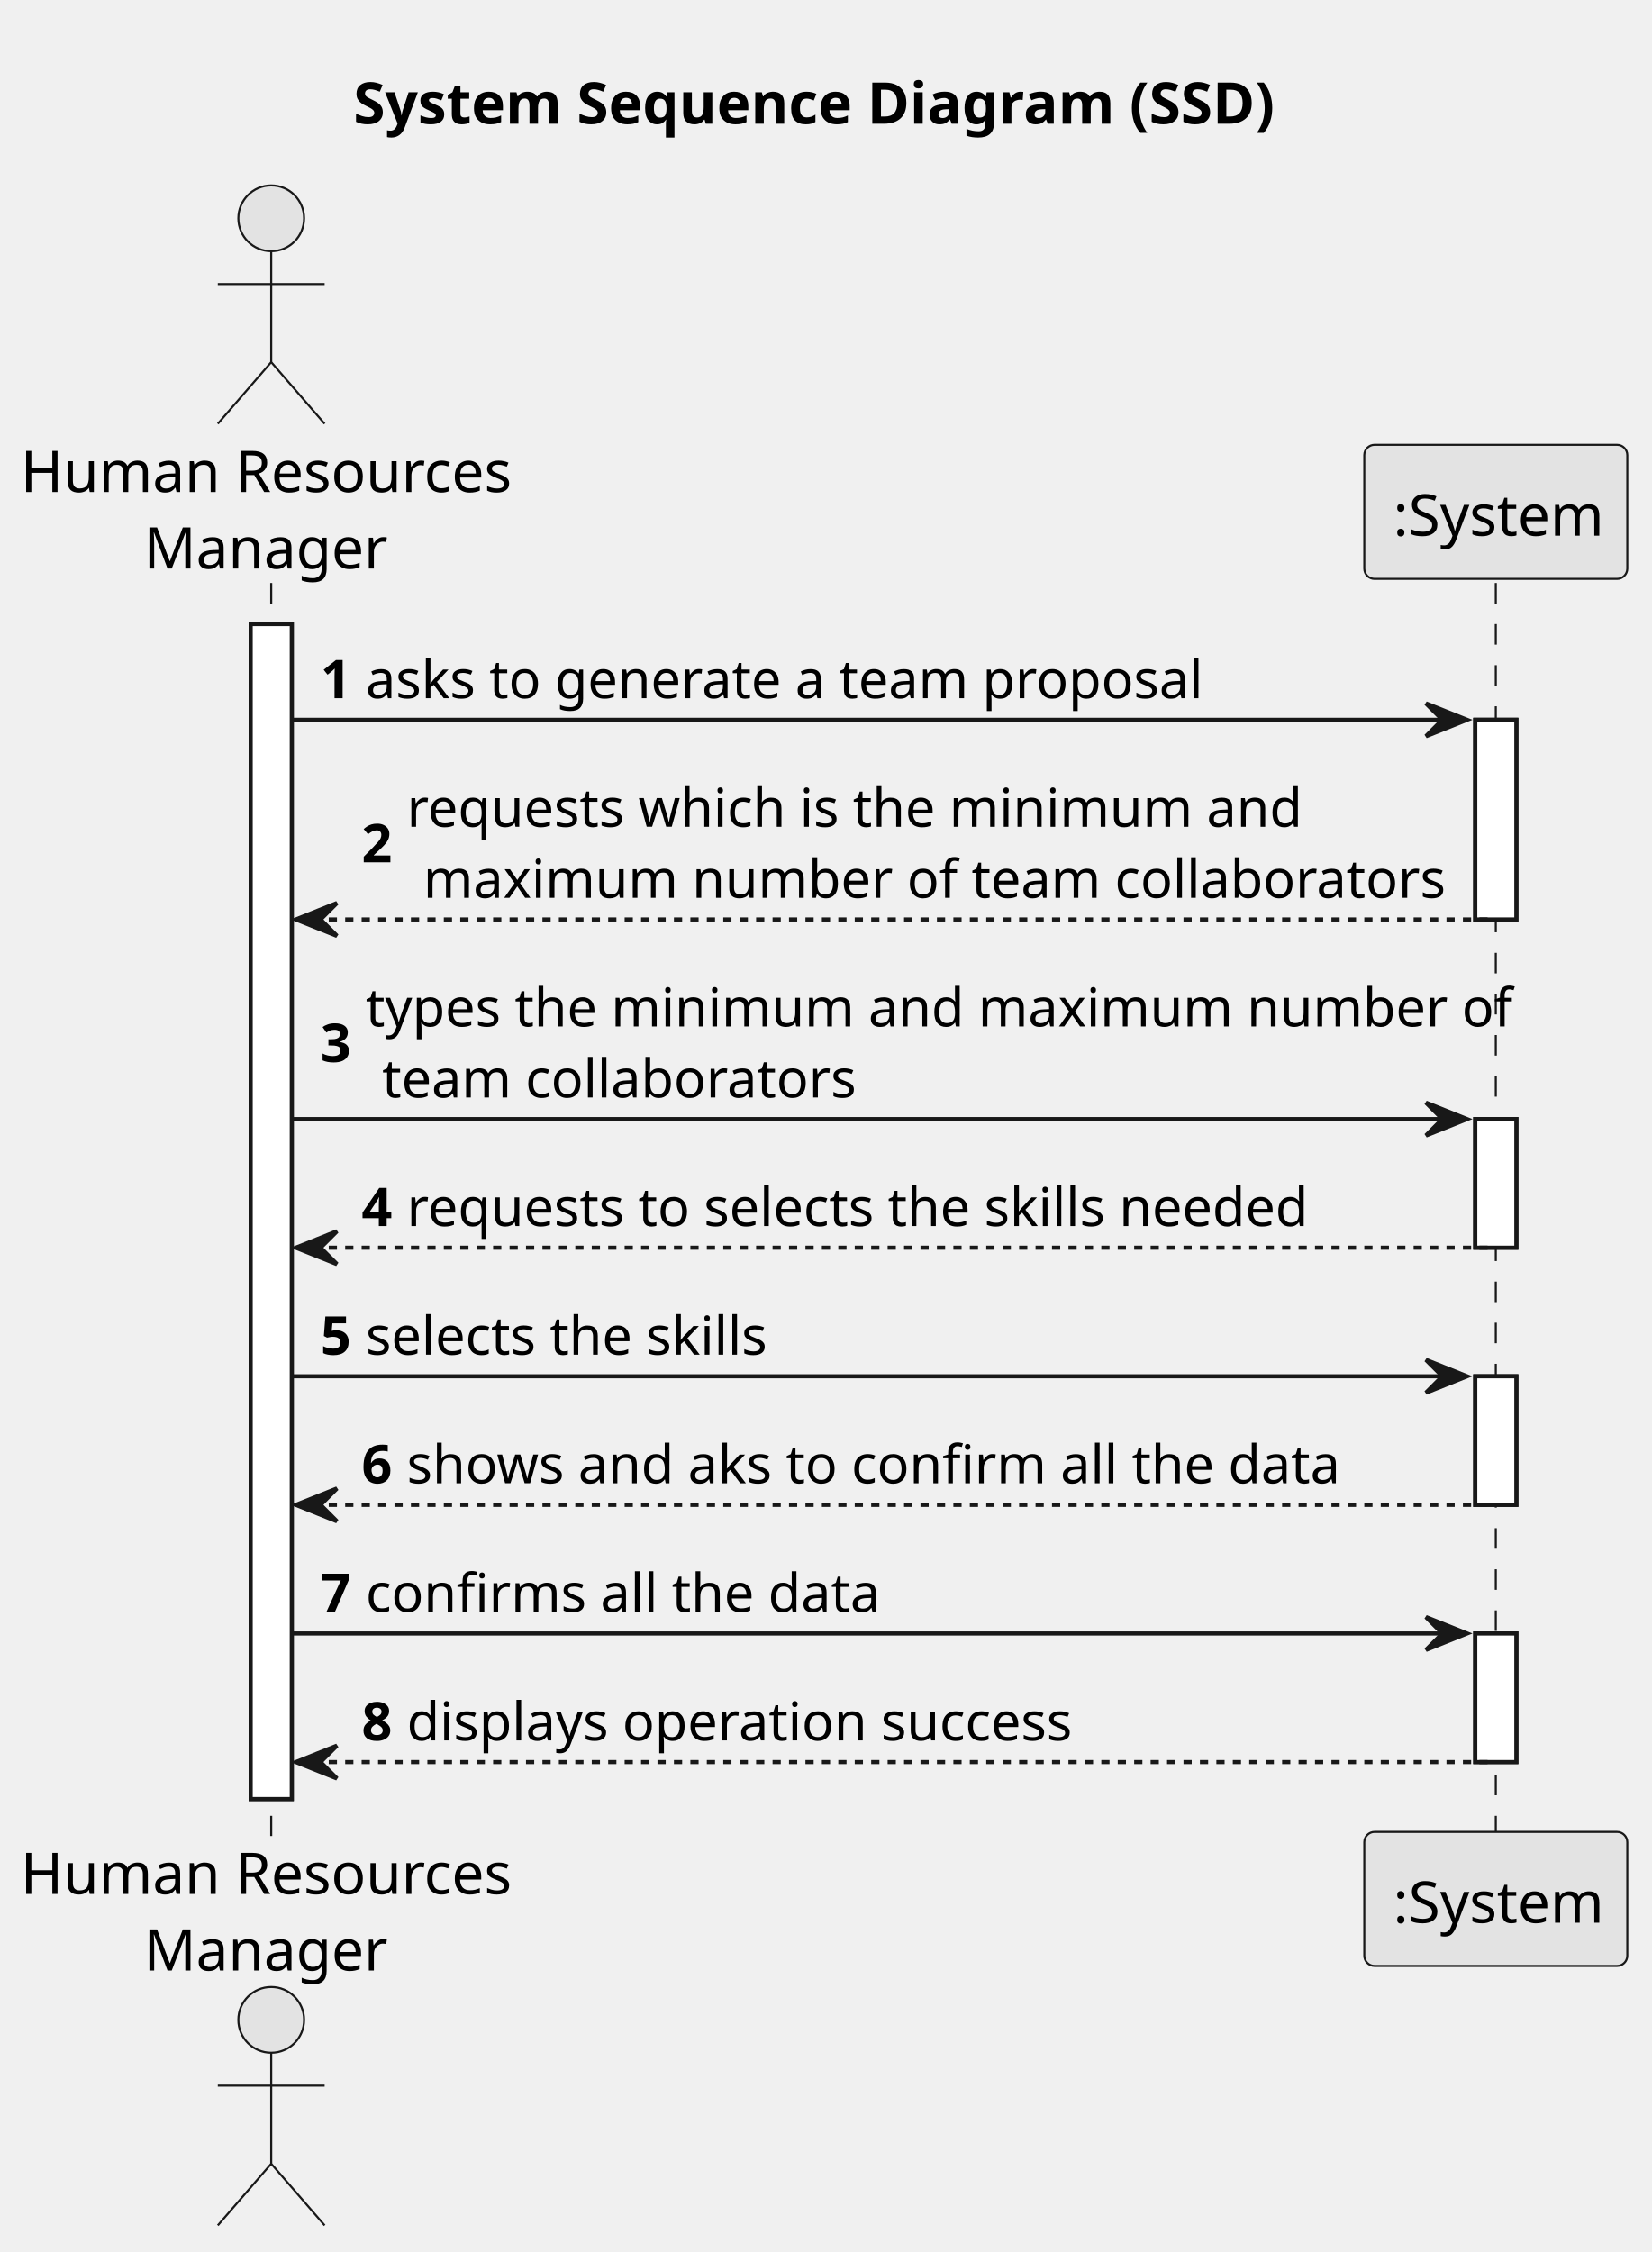
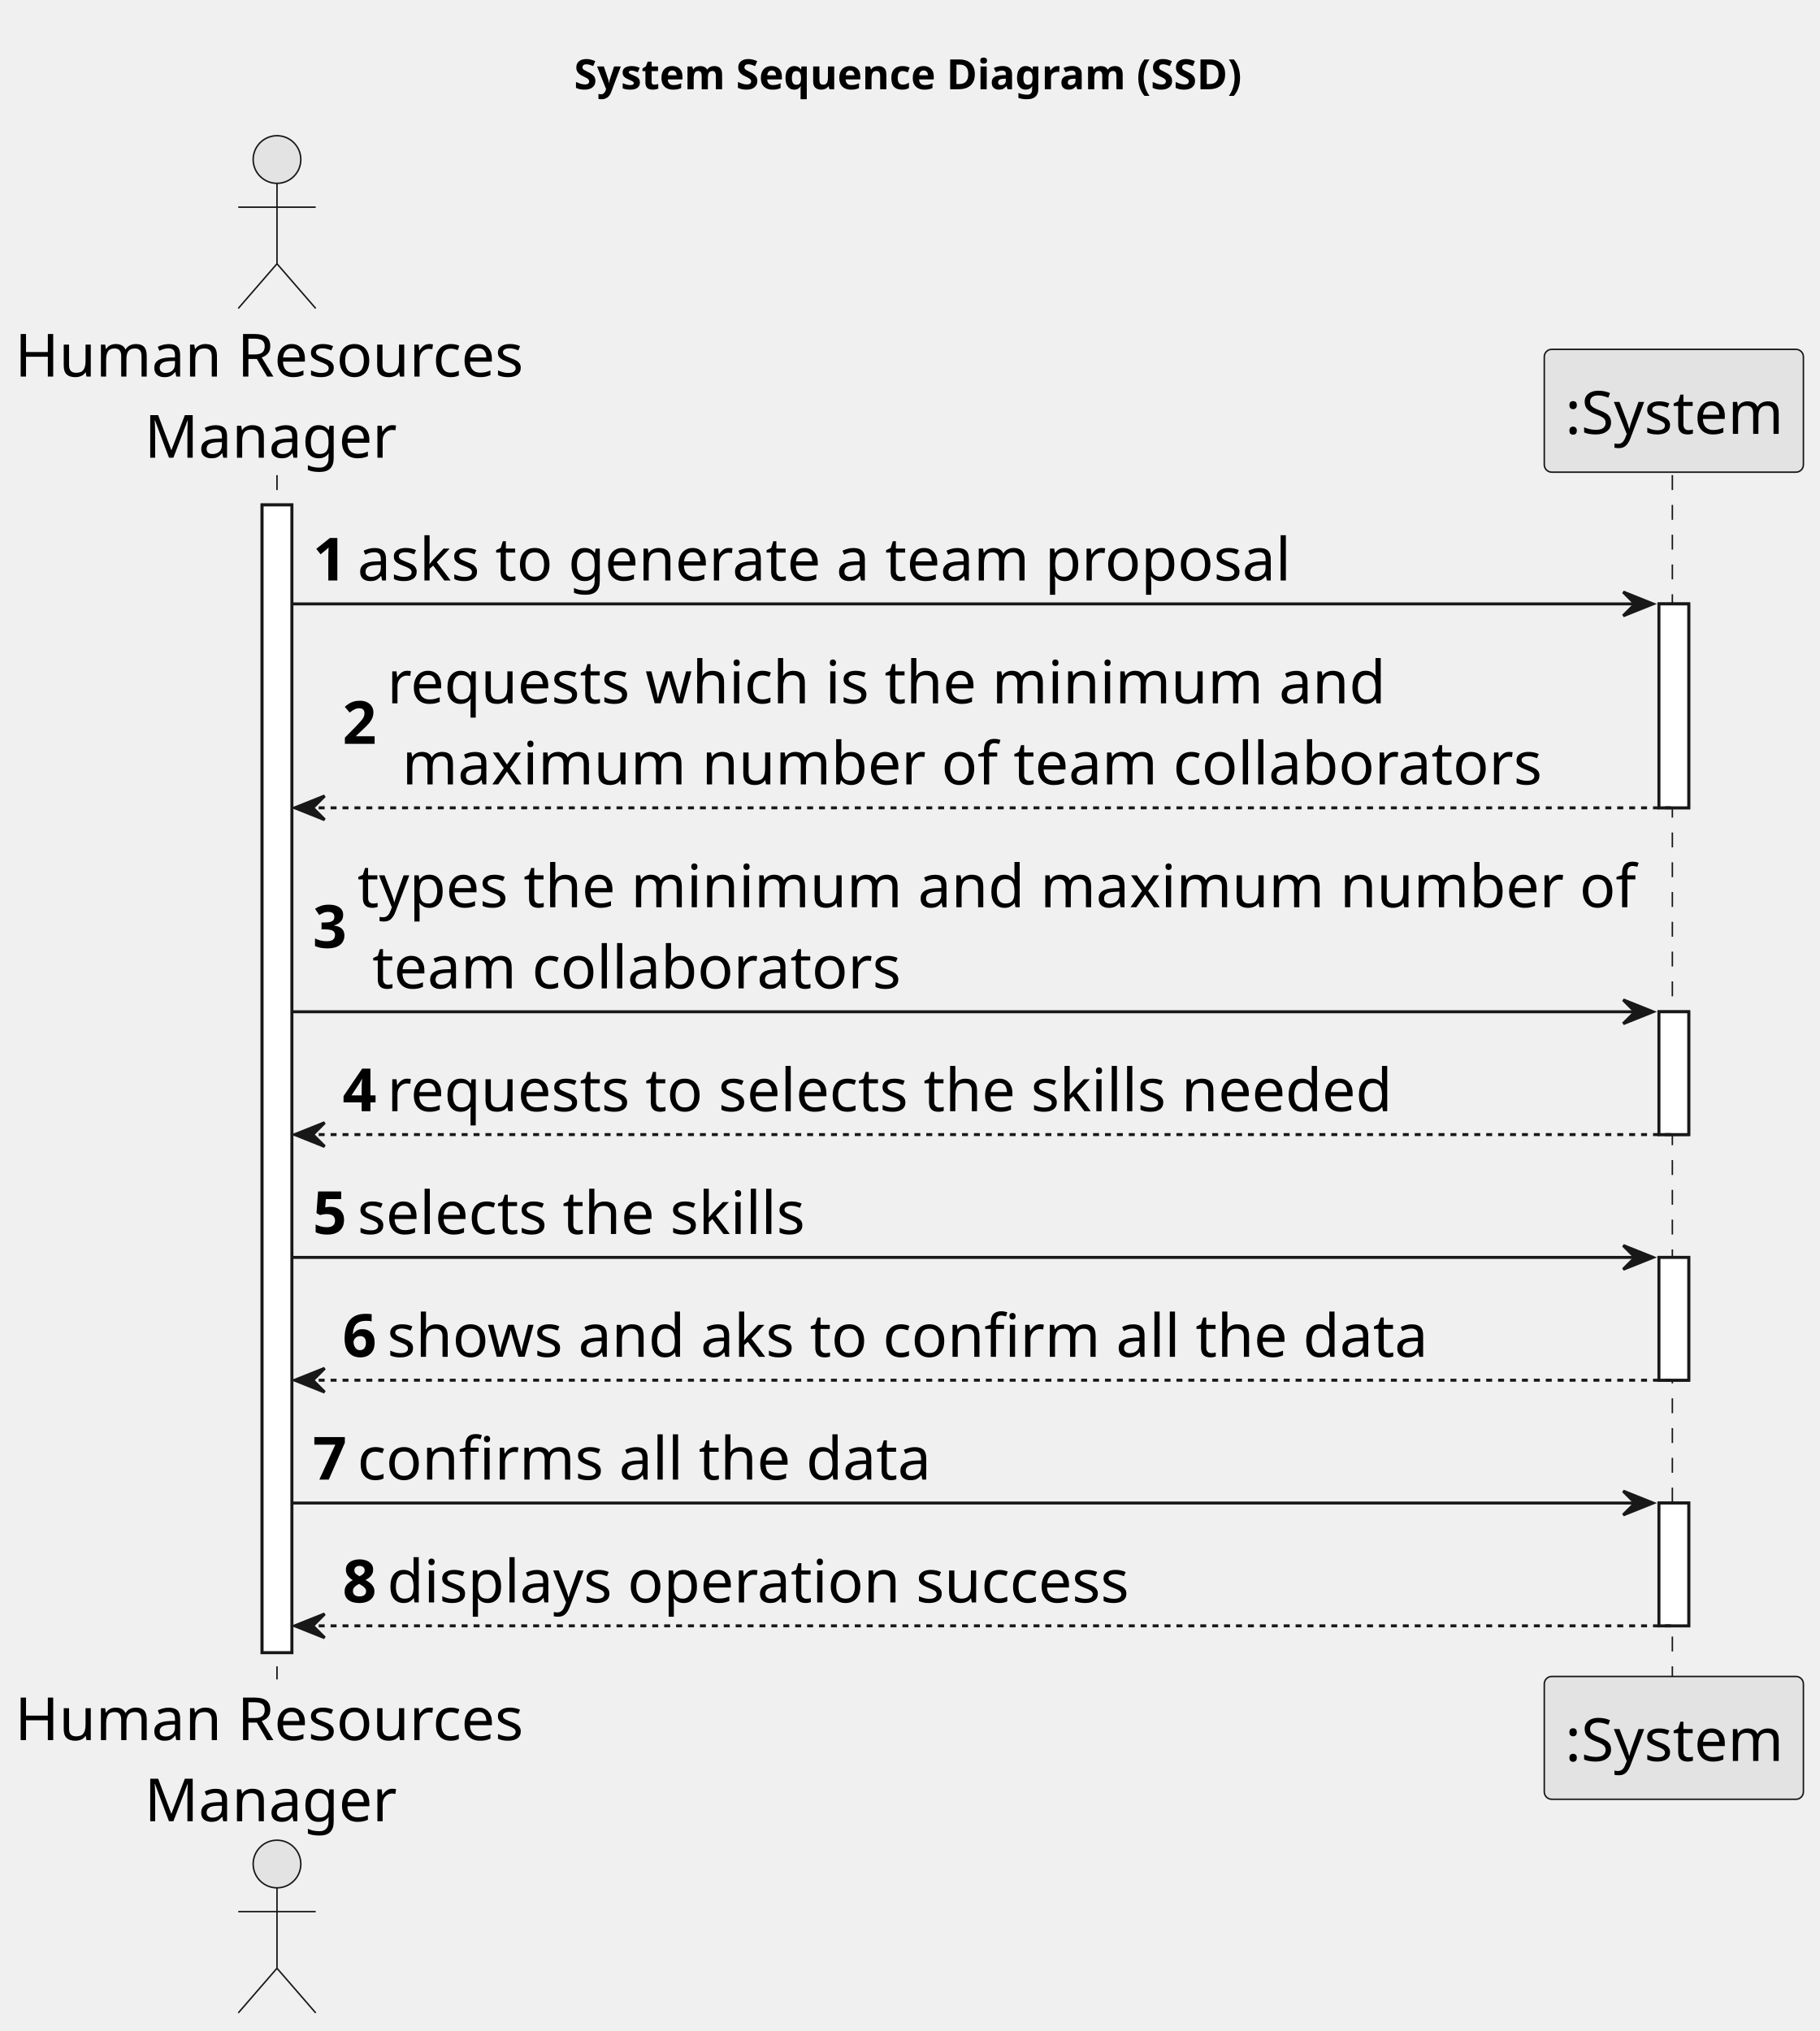
- <svg xmlns="http://www.w3.org/2000/svg" contentStyleType="text/css" height="548px" preserveAspectRatio="none" style="width:402px;height:548px;background:#FFFFFF;" version="1.1" viewBox="0 0 402 548" width="402px" zoomAndPan="magnify">
+ <svg xmlns="http://www.w3.org/2000/svg" contentStyleType="text/css" height="682px" preserveAspectRatio="none" style="width:611px;height:682px;background:#FFFFFF;" version="1.1" viewBox="0 0 611 682" width="611px" zoomAndPan="magnify">
  <defs />
  <g>
-     <text fill="#000000" font-family="sans-serif" font-size="14" font-weight="bold" lengthAdjust="spacing" textLength="228" x="86" y="30.107">System Sequence Diagram (SSD)</text>
-     <rect fill="#FFFFFF" height="285.91" style="stroke:#181818;stroke-width:1.0;" width="10" x="61" y="151.863" />
-     <rect fill="#FFFFFF" height="48.582" style="stroke:#181818;stroke-width:1.0;" width="10" x="359" y="175.154" />
-     <rect fill="#FFFFFF" height="31.291" style="stroke:#181818;stroke-width:1.0;" width="10" x="359" y="272.318" />
-     <rect fill="#FFFFFF" height="31.291" style="stroke:#181818;stroke-width:1.0;" width="10" x="359" y="334.9" />
-     <rect fill="#FFFFFF" height="31.291" style="stroke:#181818;stroke-width:1.0;" width="10" x="359" y="397.482" />
-     <line style="stroke:#181818;stroke-width:0.5;stroke-dasharray:5.0,5.0;" x1="66" x2="66" y1="141.863" y2="446.773" />
-     <line style="stroke:#181818;stroke-width:0.5;stroke-dasharray:5.0,5.0;" x1="364" x2="364" y1="141.863" y2="446.773" />
-     <text fill="#000000" font-family="sans-serif" font-size="14" lengthAdjust="spacing" textLength="116" x="5" y="119.728">Human Resources</text>
-     <text fill="#000000" font-family="sans-serif" font-size="14" lengthAdjust="spacing" textLength="56" x="35" y="138.35">Manager</text>
-     <ellipse cx="66" cy="53.121" fill="#E3E3E3" rx="8" ry="8" style="stroke:#181818;stroke-width:0.5;" />
-     <path d="M66,61.121 L66,88.121 M53,69.121 L79,69.121 M66,88.121 L53,103.121 M66,88.121 L79,103.121 " fill="none" style="stroke:#181818;stroke-width:0.5;" />
-     <text fill="#000000" font-family="sans-serif" font-size="14" lengthAdjust="spacing" textLength="116" x="5" y="460.881">Human Resources</text>
-     <text fill="#000000" font-family="sans-serif" font-size="14" lengthAdjust="spacing" textLength="56" x="35" y="479.502">Manager</text>
-     <ellipse cx="66" cy="491.516" fill="#E3E3E3" rx="8" ry="8" style="stroke:#181818;stroke-width:0.5;" />
-     <path d="M66,499.516 L66,526.516 M53,507.516 L79,507.516 M66,526.516 L53,541.516 M66,526.516 L79,541.516 " fill="none" style="stroke:#181818;stroke-width:0.5;" />
-     <rect fill="#E3E3E3" height="32.621" rx="2.5" ry="2.5" style="stroke:#181818;stroke-width:0.5;" width="64" x="332" y="108.242" />
-     <text fill="#000000" font-family="sans-serif" font-size="14" lengthAdjust="spacing" textLength="50" x="339" y="130.35">:System</text>
-     <rect fill="#E3E3E3" height="32.621" rx="2.5" ry="2.5" style="stroke:#181818;stroke-width:0.5;" width="64" x="332" y="445.773" />
-     <text fill="#000000" font-family="sans-serif" font-size="14" lengthAdjust="spacing" textLength="50" x="339" y="467.881">:System</text>
-     <rect fill="#FFFFFF" height="285.91" style="stroke:#181818;stroke-width:1.0;" width="10" x="61" y="151.863" />
-     <rect fill="#FFFFFF" height="48.582" style="stroke:#181818;stroke-width:1.0;" width="10" x="359" y="175.154" />
-     <rect fill="#FFFFFF" height="31.291" style="stroke:#181818;stroke-width:1.0;" width="10" x="359" y="272.318" />
-     <rect fill="#FFFFFF" height="31.291" style="stroke:#181818;stroke-width:1.0;" width="10" x="359" y="334.9" />
-     <rect fill="#FFFFFF" height="31.291" style="stroke:#181818;stroke-width:1.0;" width="10" x="359" y="397.482" />
-     <polygon fill="#181818" points="347,171.154,357,175.154,347,179.154,351,175.154" style="stroke:#181818;stroke-width:1.0;" />
-     <line style="stroke:#181818;stroke-width:1.0;" x1="71" x2="353" y1="175.154" y2="175.154" />
-     <text fill="#000000" font-family="sans-serif" font-size="13" font-weight="bold" lengthAdjust="spacing" textLength="7" x="78" y="169.892">1</text>
-     <text fill="#000000" font-family="sans-serif" font-size="13" lengthAdjust="spacing" textLength="194" x="89" y="169.892">asks to generate a team proposal</text>
-     <polygon fill="#181818" points="82,219.736,72,223.736,82,227.736,78,223.736" style="stroke:#181818;stroke-width:1.0;" />
-     <line style="stroke:#181818;stroke-width:1.0;stroke-dasharray:2.0,2.0;" x1="76" x2="363" y1="223.736" y2="223.736" />
-     <text fill="#000000" font-family="sans-serif" font-size="13" font-weight="bold" lengthAdjust="spacing" textLength="7" x="88" y="209.828">2</text>
-     <text fill="#000000" font-family="sans-serif" font-size="13" lengthAdjust="spacing" textLength="205" x="99" y="201.183">requests which is the minimum and</text>
-     <text fill="#000000" font-family="sans-serif" font-size="13" lengthAdjust="spacing" textLength="229" x="103" y="218.474">maximum number of team collaborators</text>
-     <polygon fill="#181818" points="347,268.318,357,272.318,347,276.318,351,272.318" style="stroke:#181818;stroke-width:1.0;" />
-     <line style="stroke:#181818;stroke-width:1.0;" x1="71" x2="353" y1="272.318" y2="272.318" />
-     <text fill="#000000" font-family="sans-serif" font-size="13" font-weight="bold" lengthAdjust="spacing" textLength="7" x="78" y="258.41">3</text>
-     <text fill="#000000" font-family="sans-serif" font-size="13" lengthAdjust="spacing" textLength="258" x="89" y="249.765">types the minimum and maximum number of</text>
-     <text fill="#000000" font-family="sans-serif" font-size="13" lengthAdjust="spacing" textLength="107" x="93" y="267.056">team collaborators</text>
-     <polygon fill="#181818" points="82,299.609,72,303.609,82,307.609,78,303.609" style="stroke:#181818;stroke-width:1.0;" />
-     <line style="stroke:#181818;stroke-width:1.0;stroke-dasharray:2.0,2.0;" x1="76" x2="363" y1="303.609" y2="303.609" />
-     <text fill="#000000" font-family="sans-serif" font-size="13" font-weight="bold" lengthAdjust="spacing" textLength="7" x="88" y="298.347">4</text>
-     <text fill="#000000" font-family="sans-serif" font-size="13" lengthAdjust="spacing" textLength="213" x="99" y="298.347">requests to selects the skills needed</text>
-     <polygon fill="#181818" points="347,330.9,357,334.9,347,338.9,351,334.9" style="stroke:#181818;stroke-width:1.0;" />
-     <line style="stroke:#181818;stroke-width:1.0;" x1="71" x2="353" y1="334.9" y2="334.9" />
-     <text fill="#000000" font-family="sans-serif" font-size="13" font-weight="bold" lengthAdjust="spacing" textLength="7" x="78" y="329.638">5</text>
-     <text fill="#000000" font-family="sans-serif" font-size="13" lengthAdjust="spacing" textLength="98" x="89" y="329.638">selects the skills</text>
-     <polygon fill="#181818" points="82,362.191,72,366.191,82,370.191,78,366.191" style="stroke:#181818;stroke-width:1.0;" />
-     <line style="stroke:#181818;stroke-width:1.0;stroke-dasharray:2.0,2.0;" x1="76" x2="363" y1="366.191" y2="366.191" />
-     <text fill="#000000" font-family="sans-serif" font-size="13" font-weight="bold" lengthAdjust="spacing" textLength="7" x="88" y="360.929">6</text>
-     <text fill="#000000" font-family="sans-serif" font-size="13" lengthAdjust="spacing" textLength="216" x="99" y="360.929">shows and aks to confirm all the data</text>
-     <polygon fill="#181818" points="347,393.482,357,397.482,347,401.482,351,397.482" style="stroke:#181818;stroke-width:1.0;" />
-     <line style="stroke:#181818;stroke-width:1.0;" x1="71" x2="353" y1="397.482" y2="397.482" />
-     <text fill="#000000" font-family="sans-serif" font-size="13" font-weight="bold" lengthAdjust="spacing" textLength="7" x="78" y="392.22">7</text>
-     <text fill="#000000" font-family="sans-serif" font-size="13" lengthAdjust="spacing" textLength="117" x="89" y="392.22">confirms all the data</text>
-     <polygon fill="#181818" points="82,424.773,72,428.773,82,432.773,78,428.773" style="stroke:#181818;stroke-width:1.0;" />
-     <line style="stroke:#181818;stroke-width:1.0;stroke-dasharray:2.0,2.0;" x1="76" x2="363" y1="428.773" y2="428.773" />
-     <text fill="#000000" font-family="sans-serif" font-size="13" font-weight="bold" lengthAdjust="spacing" textLength="7" x="88" y="423.511">8</text>
-     <text fill="#000000" font-family="sans-serif" font-size="13" lengthAdjust="spacing" textLength="158" x="99" y="423.511">displays operation success</text>
+     <text fill="#000000" font-family="sans-serif" font-size="14" font-weight="bold" lengthAdjust="spacing" textLength="224" x="192.75" y="29.966">System Sequence Diagram (SSD)</text>
+     <rect fill="#FFFFFF" height="385.4" style="stroke:#181818;stroke-width:1.0;" width="10" x="88" y="169.548" />
+     <rect fill="#FFFFFF" height="68.48" style="stroke:#181818;stroke-width:1.0;" width="10" x="557" y="202.788" />
+     <rect fill="#FFFFFF" height="41.24" style="stroke:#181818;stroke-width:1.0;" width="10" x="557" y="339.748" />
+     <rect fill="#FFFFFF" height="41.24" style="stroke:#181818;stroke-width:1.0;" width="10" x="557" y="422.228" />
+     <rect fill="#FFFFFF" height="41.24" style="stroke:#181818;stroke-width:1.0;" width="10" x="557" y="504.708" />
+     <line style="stroke:#181818;stroke-width:0.5;stroke-dasharray:5.0,5.0;" x1="93" x2="93" y1="159.548" y2="563.948" />
+     <line style="stroke:#181818;stroke-width:0.5;stroke-dasharray:5.0,5.0;" x1="561.5" x2="561.5" y1="159.548" y2="563.948" />
+     <text fill="#000000" font-family="sans-serif" font-size="20" lengthAdjust="spacing" textLength="170" x="5" y="126.448">Human Resources</text>
+     <text fill="#000000" font-family="sans-serif" font-size="20" lengthAdjust="spacing" textLength="83" x="48.5" y="153.688">Manager</text>
+     <ellipse cx="93" cy="53.568" fill="#E3E3E3" rx="8" ry="8" style="stroke:#181818;stroke-width:0.5;" />
+     <path d="M93,61.568 L93,88.568 M80,69.568 L106,69.568 M93,88.568 L80,103.568 M93,88.568 L106,103.568 " fill="none" style="stroke:#181818;stroke-width:0.5;" />
+     <text fill="#000000" font-family="sans-serif" font-size="20" lengthAdjust="spacing" textLength="170" x="5" y="584.328">Human Resources</text>
+     <text fill="#000000" font-family="sans-serif" font-size="20" lengthAdjust="spacing" textLength="83" x="48.5" y="611.568">Manager</text>
+     <ellipse cx="93" cy="625.928" fill="#E3E3E3" rx="8" ry="8" style="stroke:#181818;stroke-width:0.5;" />
+     <path d="M93,633.928 L93,660.928 M80,641.928 L106,641.928 M93,660.928 L80,675.928 M93,660.928 L106,675.928 " fill="none" style="stroke:#181818;stroke-width:0.5;" />
+     <rect fill="#E3E3E3" height="41.24" rx="2.5" ry="2.5" style="stroke:#181818;stroke-width:0.5;" width="87" x="518.5" y="117.308" />
+     <text fill="#000000" font-family="sans-serif" font-size="20" lengthAdjust="spacing" textLength="73" x="525.5" y="145.688">:System</text>
+     <rect fill="#E3E3E3" height="41.24" rx="2.5" ry="2.5" style="stroke:#181818;stroke-width:0.5;" width="87" x="518.5" y="562.948" />
+     <text fill="#000000" font-family="sans-serif" font-size="20" lengthAdjust="spacing" textLength="73" x="525.5" y="591.328">:System</text>
+     <rect fill="#FFFFFF" height="385.4" style="stroke:#181818;stroke-width:1.0;" width="10" x="88" y="169.548" />
+     <rect fill="#FFFFFF" height="68.48" style="stroke:#181818;stroke-width:1.0;" width="10" x="557" y="202.788" />
+     <rect fill="#FFFFFF" height="41.24" style="stroke:#181818;stroke-width:1.0;" width="10" x="557" y="339.748" />
+     <rect fill="#FFFFFF" height="41.24" style="stroke:#181818;stroke-width:1.0;" width="10" x="557" y="422.228" />
+     <rect fill="#FFFFFF" height="41.24" style="stroke:#181818;stroke-width:1.0;" width="10" x="557" y="504.708" />
+     <polygon fill="#181818" points="545,198.788,555,202.788,545,206.788,549,202.788" style="stroke:#181818;stroke-width:1.0;" />
+     <line style="stroke:#181818;stroke-width:1.0;" x1="98" x2="551" y1="202.788" y2="202.788" />
+     <text fill="#000000" font-family="sans-serif" font-size="20" font-weight="bold" lengthAdjust="spacing" textLength="11" x="105" y="194.928">1</text>
+     <text fill="#000000" font-family="sans-serif" font-size="20" lengthAdjust="spacing" textLength="310" x="120" y="194.928">asks to generate a team proposal</text>
+     <polygon fill="#181818" points="109,267.268,99,271.268,109,275.268,105,271.268" style="stroke:#181818;stroke-width:1.0;" />
+     <line style="stroke:#181818;stroke-width:1.0;stroke-dasharray:2.0,2.0;" x1="103" x2="561" y1="271.268" y2="271.268" />
+     <text fill="#000000" font-family="sans-serif" font-size="20" font-weight="bold" lengthAdjust="spacing" textLength="11" x="115" y="249.788">2</text>
+     <text fill="#000000" font-family="sans-serif" font-size="20" lengthAdjust="spacing" textLength="332" x="130" y="236.168">requests which is the minimum and</text>
+     <text fill="#000000" font-family="sans-serif" font-size="20" lengthAdjust="spacing" textLength="380" x="135" y="263.408">maximum number of team collaborators</text>
+     <polygon fill="#181818" points="545,335.748,555,339.748,545,343.748,549,339.748" style="stroke:#181818;stroke-width:1.0;" />
+     <line style="stroke:#181818;stroke-width:1.0;" x1="98" x2="551" y1="339.748" y2="339.748" />
+     <text fill="#000000" font-family="sans-serif" font-size="20" font-weight="bold" lengthAdjust="spacing" textLength="11" x="105" y="318.268">3</text>
+     <text fill="#000000" font-family="sans-serif" font-size="20" lengthAdjust="spacing" textLength="425" x="120" y="304.648">types the minimum and maximum number of</text>
+     <text fill="#000000" font-family="sans-serif" font-size="20" lengthAdjust="spacing" textLength="176" x="125" y="331.888">team collaborators</text>
+     <polygon fill="#181818" points="109,376.988,99,380.988,109,384.988,105,380.988" style="stroke:#181818;stroke-width:1.0;" />
+     <line style="stroke:#181818;stroke-width:1.0;stroke-dasharray:2.0,2.0;" x1="103" x2="561" y1="380.988" y2="380.988" />
+     <text fill="#000000" font-family="sans-serif" font-size="20" font-weight="bold" lengthAdjust="spacing" textLength="11" x="115" y="373.128">4</text>
+     <text fill="#000000" font-family="sans-serif" font-size="20" lengthAdjust="spacing" textLength="334" x="130" y="373.128">requests to selects the skills needed</text>
+     <polygon fill="#181818" points="545,418.228,555,422.228,545,426.228,549,422.228" style="stroke:#181818;stroke-width:1.0;" />
+     <line style="stroke:#181818;stroke-width:1.0;" x1="98" x2="551" y1="422.228" y2="422.228" />
+     <text fill="#000000" font-family="sans-serif" font-size="20" font-weight="bold" lengthAdjust="spacing" textLength="11" x="105" y="414.368">5</text>
+     <text fill="#000000" font-family="sans-serif" font-size="20" lengthAdjust="spacing" textLength="150" x="120" y="414.368">selects the skills</text>
+     <polygon fill="#181818" points="109,459.468,99,463.468,109,467.468,105,463.468" style="stroke:#181818;stroke-width:1.0;" />
+     <line style="stroke:#181818;stroke-width:1.0;stroke-dasharray:2.0,2.0;" x1="103" x2="561" y1="463.468" y2="463.468" />
+     <text fill="#000000" font-family="sans-serif" font-size="20" font-weight="bold" lengthAdjust="spacing" textLength="11" x="115" y="455.608">6</text>
+     <text fill="#000000" font-family="sans-serif" font-size="20" lengthAdjust="spacing" textLength="346" x="130" y="455.608">shows and aks to confirm all the data</text>
+     <polygon fill="#181818" points="545,500.708,555,504.708,545,508.708,549,504.708" style="stroke:#181818;stroke-width:1.0;" />
+     <line style="stroke:#181818;stroke-width:1.0;" x1="98" x2="551" y1="504.708" y2="504.708" />
+     <text fill="#000000" font-family="sans-serif" font-size="20" font-weight="bold" lengthAdjust="spacing" textLength="11" x="105" y="496.848">7</text>
+     <text fill="#000000" font-family="sans-serif" font-size="20" lengthAdjust="spacing" textLength="190" x="120" y="496.848">confirms all the data</text>
+     <polygon fill="#181818" points="109,541.948,99,545.948,109,549.948,105,545.948" style="stroke:#181818;stroke-width:1.0;" />
+     <line style="stroke:#181818;stroke-width:1.0;stroke-dasharray:2.0,2.0;" x1="103" x2="561" y1="545.948" y2="545.948" />
+     <text fill="#000000" font-family="sans-serif" font-size="20" font-weight="bold" lengthAdjust="spacing" textLength="11" x="115" y="538.088">8</text>
+     <text fill="#000000" font-family="sans-serif" font-size="20" lengthAdjust="spacing" textLength="248" x="130" y="538.088">displays operation success</text>
  </g>
</svg>
